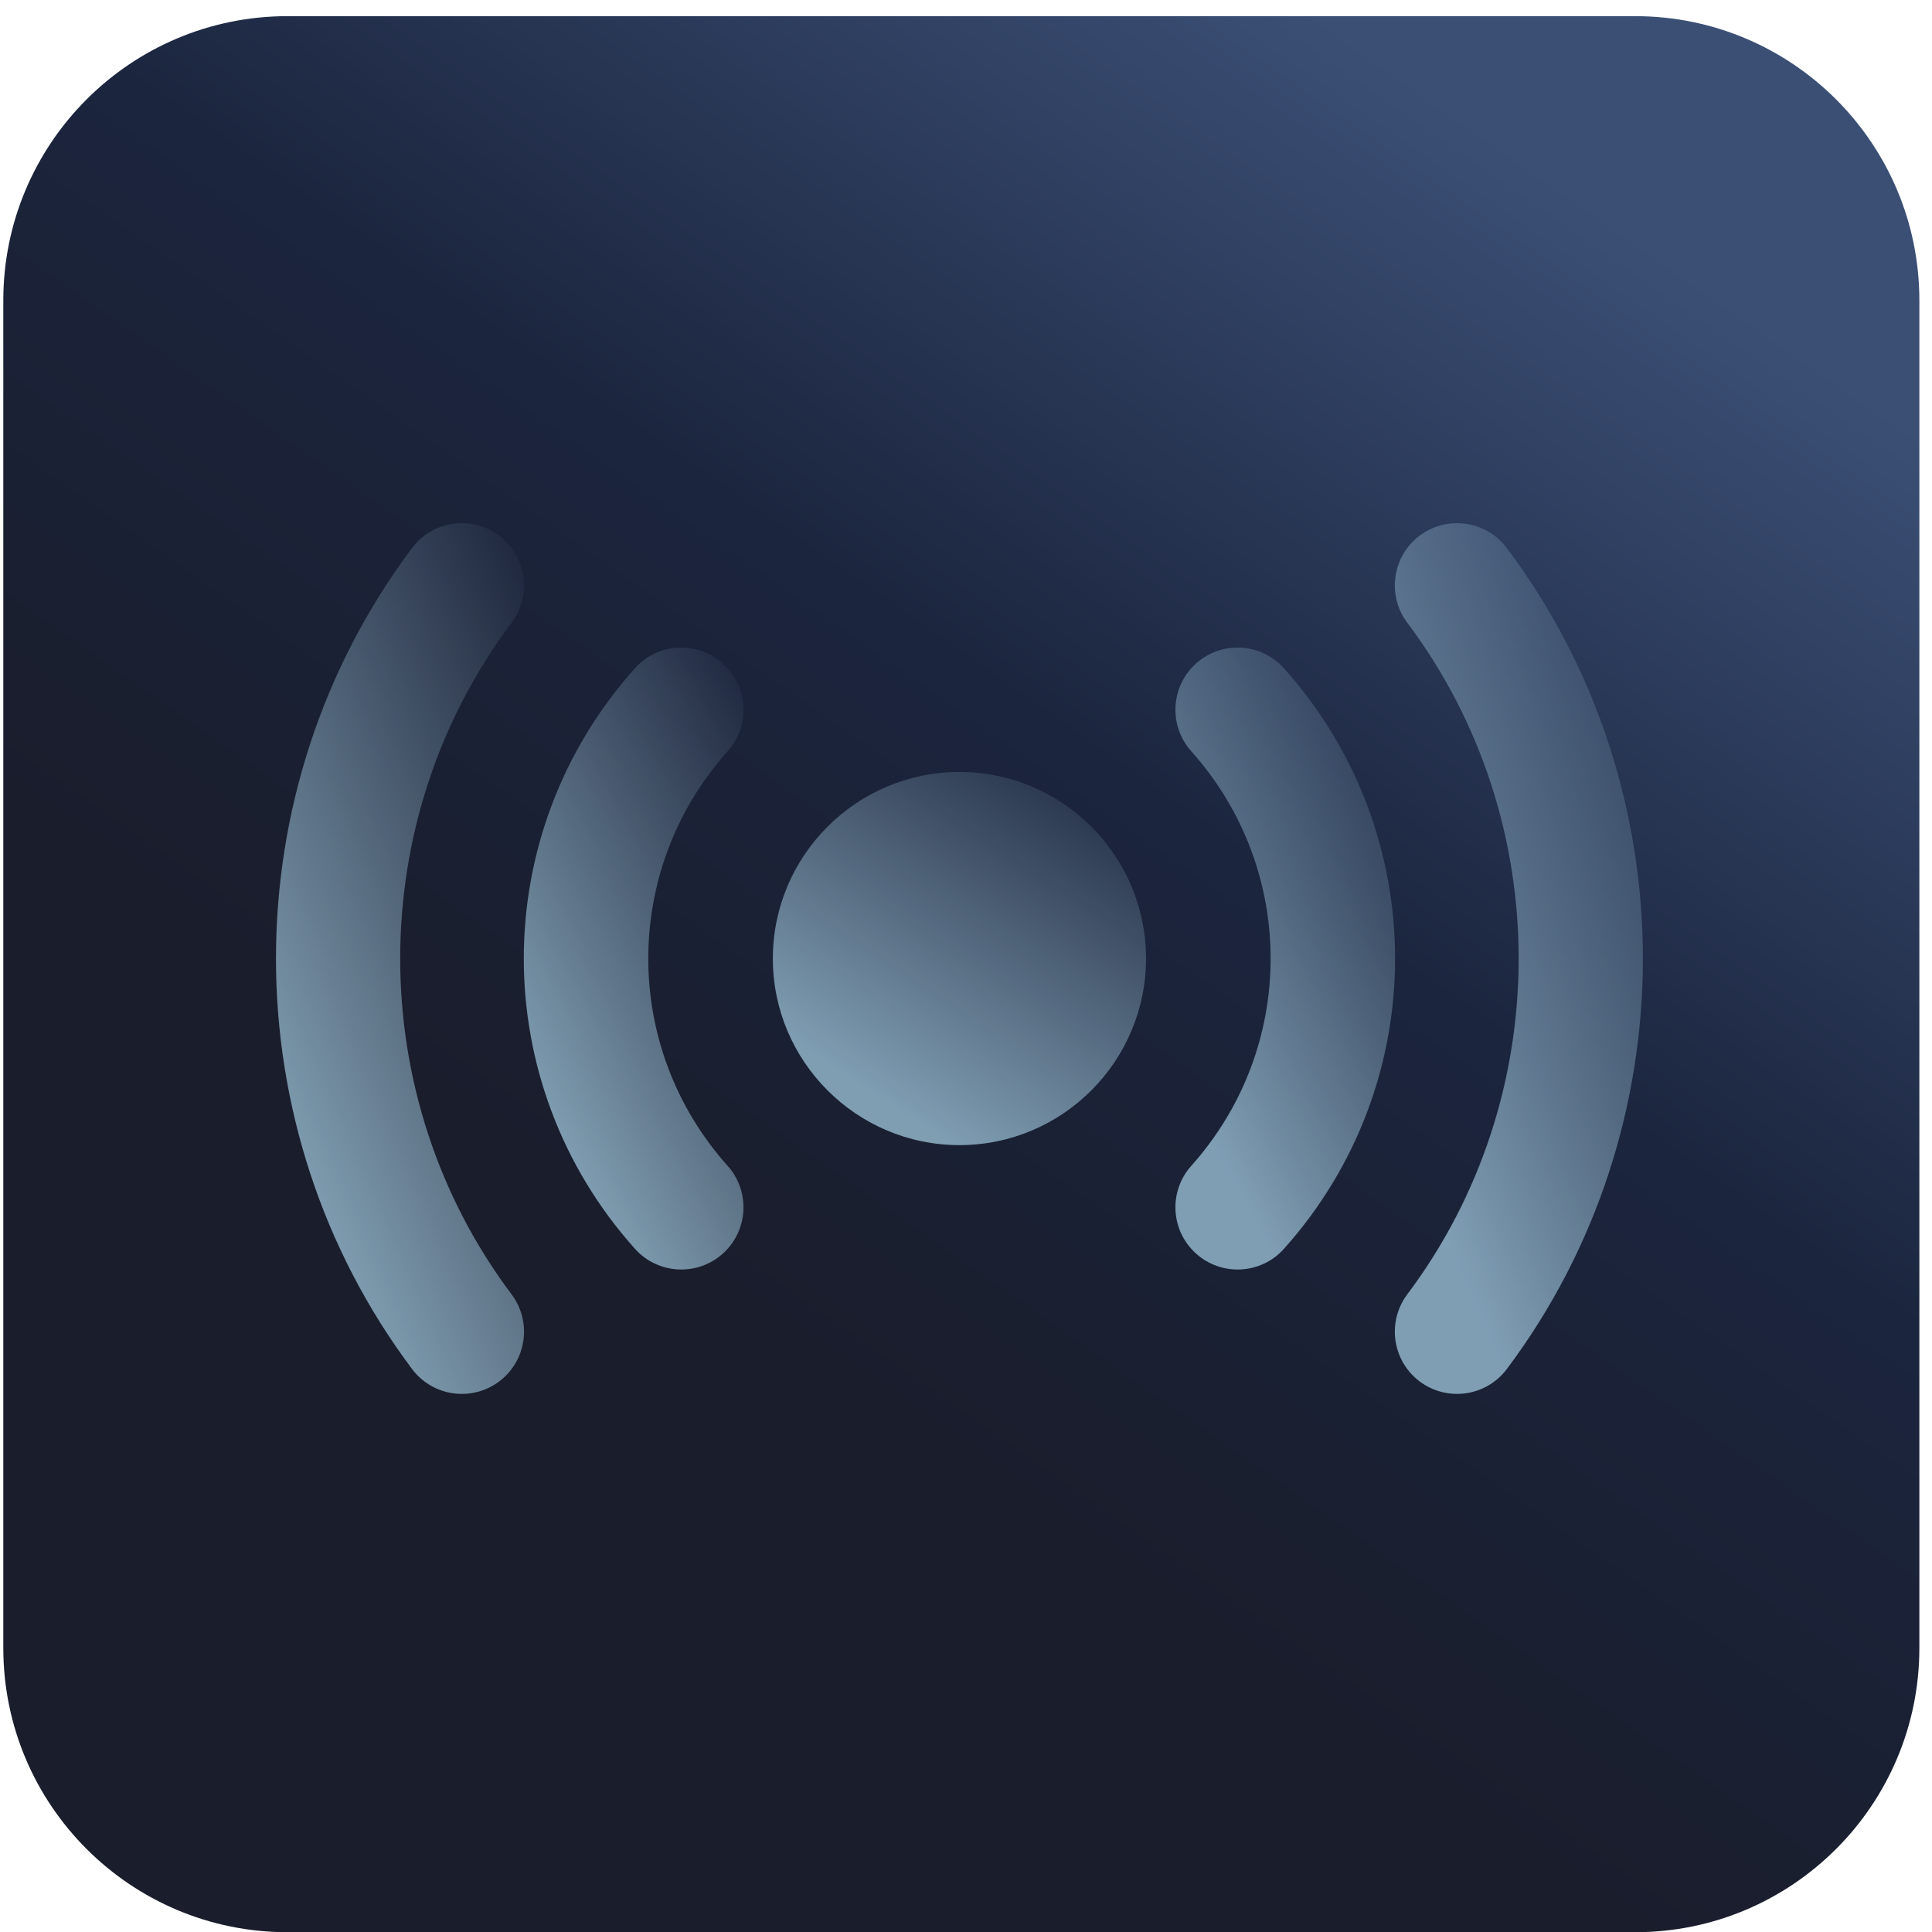
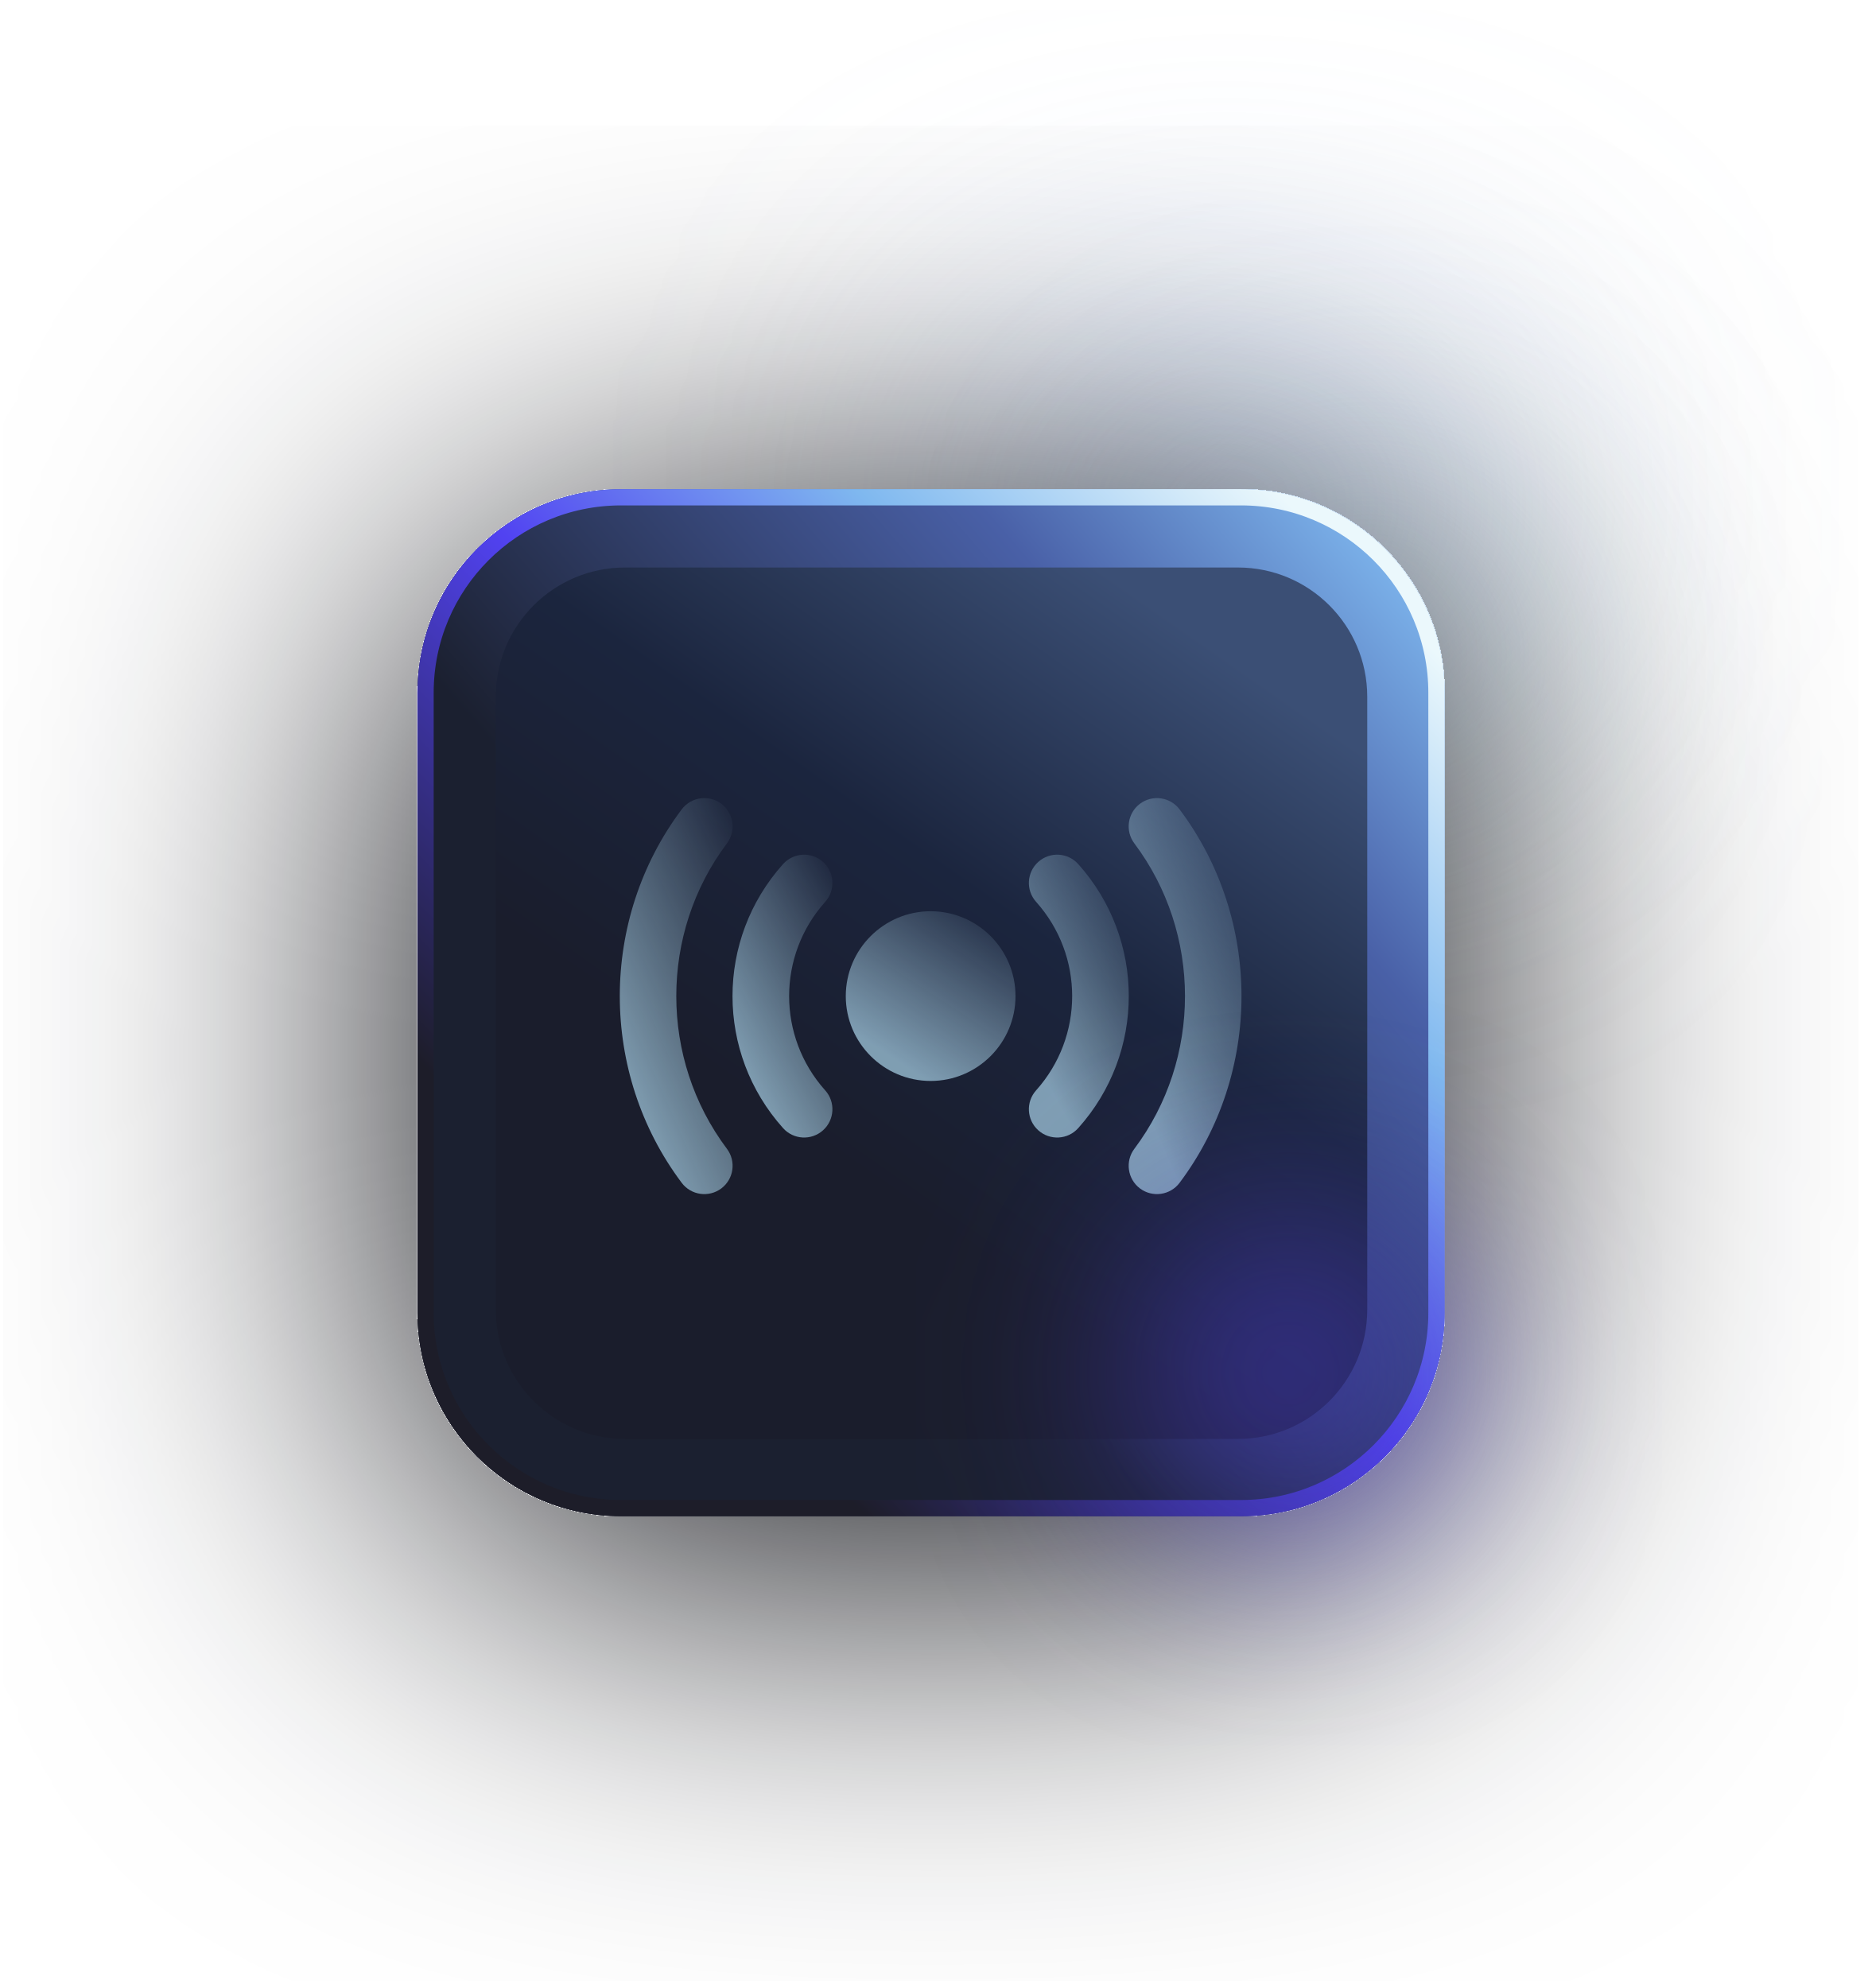
- <svg xmlns="http://www.w3.org/2000/svg" width="80" height="80" viewBox="0 0 80 80" fill="none">
-   <rect x="0.137" y="0.669" width="79.34" height="79.34" rx="11.771" fill="url(#paint0_linear_2111_519)" />
-   <path d="M17.064 56.69C9.549 46.68 9.549 32.702 17.064 22.692C17.916 21.558 19.534 21.324 20.67 22.179C21.807 23.034 22.036 24.649 21.183 25.786C15.034 33.972 15.034 45.41 21.183 53.596C22.036 54.733 21.807 56.348 20.67 57.203C19.538 58.052 17.921 57.832 17.064 56.69Z" fill="url(#paint1_linear_2111_519)" fill-opacity="0.7" />
-   <path d="M58.786 57.203C57.649 56.348 57.42 54.733 58.273 53.596C64.422 45.41 64.422 33.972 58.273 25.786C57.42 24.649 57.649 23.034 58.786 22.179C59.923 21.327 61.543 21.558 62.393 22.692C69.907 32.702 69.907 46.68 62.393 56.69C61.537 57.83 59.92 58.053 58.786 57.203Z" fill="url(#paint2_linear_2111_519)" fill-opacity="0.7" />
-   <path d="M26.292 51.71C20.155 44.859 20.155 34.523 26.292 27.672C27.242 26.613 28.877 26.527 29.929 27.471C30.987 28.419 31.078 30.049 30.13 31.107C25.749 36.002 25.749 43.38 30.13 48.275C31.078 49.334 30.987 50.963 29.929 51.911C28.873 52.858 27.241 52.772 26.292 51.71Z" fill="url(#paint3_linear_2111_519)" fill-opacity="0.7" />
-   <path d="M49.529 51.911C48.47 50.963 48.38 49.334 49.328 48.275C53.709 43.38 53.709 36.002 49.328 31.107C48.38 30.049 48.47 28.419 49.529 27.471C50.585 26.525 52.218 26.61 53.166 27.672C59.302 34.523 59.302 44.859 53.166 51.71C52.217 52.772 50.584 52.858 49.529 51.911Z" fill="url(#paint4_linear_2111_519)" fill-opacity="0.7" />
-   <path d="M39.728 47.417C35.468 47.417 32.002 43.951 32.002 39.691C32.002 35.431 35.468 31.965 39.728 31.965C43.988 31.965 47.454 35.431 47.454 39.691C47.454 43.951 43.989 47.417 39.728 47.417Z" fill="url(#paint5_linear_2111_519)" fill-opacity="0.7" />
+ <svg xmlns="http://www.w3.org/2000/svg" width="170" height="181" viewBox="0 0 170 181" fill="none">
+   <g filter="url(#filter0_f_76_1953)">
+     <circle cx="124.476" cy="59.548" r="15.015" fill="#A2C6D2" fill-opacity="0.5" />
+   </g>
+   <g filter="url(#filter1_f_76_1953)">
+     <ellipse cx="111.641" cy="46.015" rx="25.721" ry="15.015" fill="#86A8E6" fill-opacity="0.4" />
+   </g>
+   <g filter="url(#filter2_d_76_1953)">
+     <rect x="38" y="44.532" width="93.521" height="93.521" rx="18.537" fill="url(#paint0_linear_76_1953)" />
+     <rect x="38.742" y="45.274" width="92.038" height="92.038" rx="17.796" stroke="url(#paint1_linear_76_1953)" stroke-width="1.483" />
+   </g>
+   <rect x="45.137" y="51.669" width="79.34" height="79.34" rx="11.771" fill="url(#paint2_linear_76_1953)" />
+   <path d="M62.064 107.69C54.549 97.68 54.549 83.702 62.064 73.692C62.916 72.558 64.534 72.324 65.67 73.179C66.807 74.034 67.036 75.649 66.183 76.786C60.034 84.972 60.034 96.41 66.183 104.596C67.036 105.733 66.807 107.348 65.67 108.203C64.538 109.052 62.921 108.832 62.064 107.69Z" fill="url(#paint3_linear_76_1953)" fill-opacity="0.7" />
+   <path d="M103.786 108.203C102.649 107.348 102.421 105.733 103.273 104.596C109.422 96.41 109.422 84.972 103.273 76.786C102.421 75.649 102.649 74.034 103.786 73.179C104.923 72.327 106.543 72.558 107.393 73.692C114.908 83.702 114.908 97.68 107.393 107.69C106.537 108.83 104.92 109.053 103.786 108.203Z" fill="url(#paint4_linear_76_1953)" fill-opacity="0.7" />
+   <path d="M71.292 102.71C65.155 95.859 65.155 85.523 71.292 78.672C72.243 77.613 73.877 77.528 74.929 78.471C75.987 79.419 76.078 81.049 75.13 82.107C70.749 87.002 70.749 94.38 75.13 99.275C76.078 100.333 75.987 101.963 74.929 102.911C73.873 103.858 72.241 103.772 71.292 102.71Z" fill="url(#paint5_linear_76_1953)" fill-opacity="0.7" />
+   <path d="M94.529 102.911C93.47 101.963 93.38 100.333 94.328 99.275C98.709 94.38 98.709 87.002 94.328 82.107C93.38 81.049 93.47 79.419 94.529 78.471C95.585 77.525 97.218 77.611 98.166 78.672C104.302 85.523 104.302 95.859 98.166 102.71C97.217 103.772 95.584 103.858 94.529 102.911Z" fill="url(#paint6_linear_76_1953)" fill-opacity="0.7" />
+   <path d="M84.728 98.417C80.468 98.417 77.002 94.951 77.002 90.691C77.002 86.431 80.468 82.965 84.728 82.965C88.988 82.965 92.454 86.431 92.454 90.691C92.454 94.951 88.989 98.417 84.728 98.417Z" fill="url(#paint7_linear_76_1953)" fill-opacity="0.7" />
+   <g filter="url(#filter3_f_76_1953)">
+     <circle cx="117.34" cy="124.985" r="15.015" fill="#483CC9" fill-opacity="0.6" />
+   </g>
  <defs>
-     <linearGradient id="paint0_linear_2111_519" x1="66.593" y1="8.826" x2="33.597" y2="56.096" gradientUnits="userSpaceOnUse">
+     <filter id="filter0_f_76_1953" x="83.138" y="18.209" width="82.677" height="82.677" filterUnits="userSpaceOnUse" color-interpolation-filters="sRGB">
+       <feFlood flood-opacity="0" result="BackgroundImageFix" />
+       <feBlend mode="normal" in="SourceGraphic" in2="BackgroundImageFix" result="shape" />
+       <feGaussianBlur stdDeviation="13.162" result="effect1_foregroundBlur_76_1953" />
+     </filter>
+     <filter id="filter1_f_76_1953" x="55.889" y="0.969" width="111.503" height="90.092" filterUnits="userSpaceOnUse" color-interpolation-filters="sRGB">
+       <feFlood flood-opacity="0" result="BackgroundImageFix" />
+       <feBlend mode="normal" in="SourceGraphic" in2="BackgroundImageFix" result="shape" />
+       <feGaussianBlur stdDeviation="15.015" result="effect1_foregroundBlur_76_1953" />
+     </filter>
+     <filter id="filter2_d_76_1953" x="0.341" y="11.508" width="168.839" height="168.839" filterUnits="userSpaceOnUse" color-interpolation-filters="sRGB">
+       <feFlood flood-opacity="0" result="BackgroundImageFix" />
+       <feColorMatrix in="SourceAlpha" type="matrix" values="0 0 0 0 0 0 0 0 0 0 0 0 0 0 0 0 0 0 127 0" result="hardAlpha" />
+       <feOffset dy="4.634" />
+       <feGaussianBlur stdDeviation="18.829" />
+       <feComposite in2="hardAlpha" operator="out" />
+       <feColorMatrix type="matrix" values="0 0 0 0 0.036 0 0 0 0 0.041 0 0 0 0 0.064 0 0 0 1 0" />
+       <feBlend mode="normal" in2="BackgroundImageFix" result="effect1_dropShadow_76_1953" />
+       <feBlend mode="normal" in="SourceGraphic" in2="effect1_dropShadow_76_1953" result="shape" />
+     </filter>
+     <filter id="filter3_f_76_1953" x="83.416" y="91.061" width="67.847" height="67.847" filterUnits="userSpaceOnUse" color-interpolation-filters="sRGB">
+       <feFlood flood-opacity="0" result="BackgroundImageFix" />
+       <feBlend mode="normal" in="SourceGraphic" in2="BackgroundImageFix" result="shape" />
+       <feGaussianBlur stdDeviation="9.454" result="effect1_foregroundBlur_76_1953" />
+     </filter>
+     <linearGradient id="paint0_linear_76_1953" x1="119.287" y1="44.532" x2="65.157" y2="91.339" gradientUnits="userSpaceOnUse">
+       <stop stop-color="#79AEE7" />
+       <stop offset="0.332" stop-color="#4960A7" />
+       <stop offset="1" stop-color="#1B2030" />
+     </linearGradient>
+     <linearGradient id="paint1_linear_76_1953" x1="120.306" y1="48.842" x2="54.637" y2="113.399" gradientUnits="userSpaceOnUse">
+       <stop stop-color="#EBF8FC" />
+       <stop offset="0.295" stop-color="#7FB8EF" />
+       <stop offset="0.576" stop-color="#5142F1" />
+       <stop offset="1" stop-color="#1D1D29" />
+     </linearGradient>
+     <linearGradient id="paint2_linear_76_1953" x1="111.593" y1="59.826" x2="78.597" y2="107.096" gradientUnits="userSpaceOnUse">
      <stop stop-color="#3B4F75" />
      <stop offset="0.53" stop-color="#1B253E" />
      <stop offset="1" stop-color="#1A1D2C" />
    </linearGradient>
-     <linearGradient id="paint1_linear_2111_519" x1="13.323" y1="50.694" x2="31.172" y2="42.858" gradientUnits="userSpaceOnUse">
+     <linearGradient id="paint3_linear_76_1953" x1="58.323" y1="101.694" x2="76.172" y2="93.858" gradientUnits="userSpaceOnUse">
      <stop stop-color="#AAD3E9" />
      <stop offset="1" stop-color="#AAD3E9" stop-opacity="0" />
    </linearGradient>
-     <linearGradient id="paint2_linear_2111_519" x1="59.653" y1="50.694" x2="77.502" y2="42.858" gradientUnits="userSpaceOnUse">
+     <linearGradient id="paint4_linear_76_1953" x1="104.653" y1="101.694" x2="122.502" y2="93.858" gradientUnits="userSpaceOnUse">
      <stop stop-color="#AAD3E9" />
      <stop offset="1" stop-color="#AAD3E9" stop-opacity="0" />
    </linearGradient>
-     <linearGradient id="paint3_linear_2111_519" x1="23.368" y1="47.551" x2="37.912" y2="39.633" gradientUnits="userSpaceOnUse">
+     <linearGradient id="paint5_linear_76_1953" x1="68.368" y1="98.551" x2="82.912" y2="90.633" gradientUnits="userSpaceOnUse">
      <stop stop-color="#AAD3E9" />
      <stop offset="1" stop-color="#AAD3E9" stop-opacity="0" />
    </linearGradient>
-     <linearGradient id="paint4_linear_2111_519" x1="50.35" y1="47.55" x2="64.895" y2="39.633" gradientUnits="userSpaceOnUse">
+     <linearGradient id="paint6_linear_76_1953" x1="95.35" y1="98.55" x2="109.895" y2="90.633" gradientUnits="userSpaceOnUse">
      <stop stop-color="#AAD3E9" />
      <stop offset="1" stop-color="#AAD3E9" stop-opacity="0" />
    </linearGradient>
-     <linearGradient id="paint5_linear_2111_519" x1="34.853" y1="44.407" x2="44.343" y2="29.781" gradientUnits="userSpaceOnUse">
+     <linearGradient id="paint7_linear_76_1953" x1="79.853" y1="95.406" x2="89.343" y2="80.781" gradientUnits="userSpaceOnUse">
      <stop stop-color="#AAD3E9" />
      <stop offset="1" stop-color="#AAD3E9" stop-opacity="0" />
    </linearGradient>
  </defs>
</svg>
